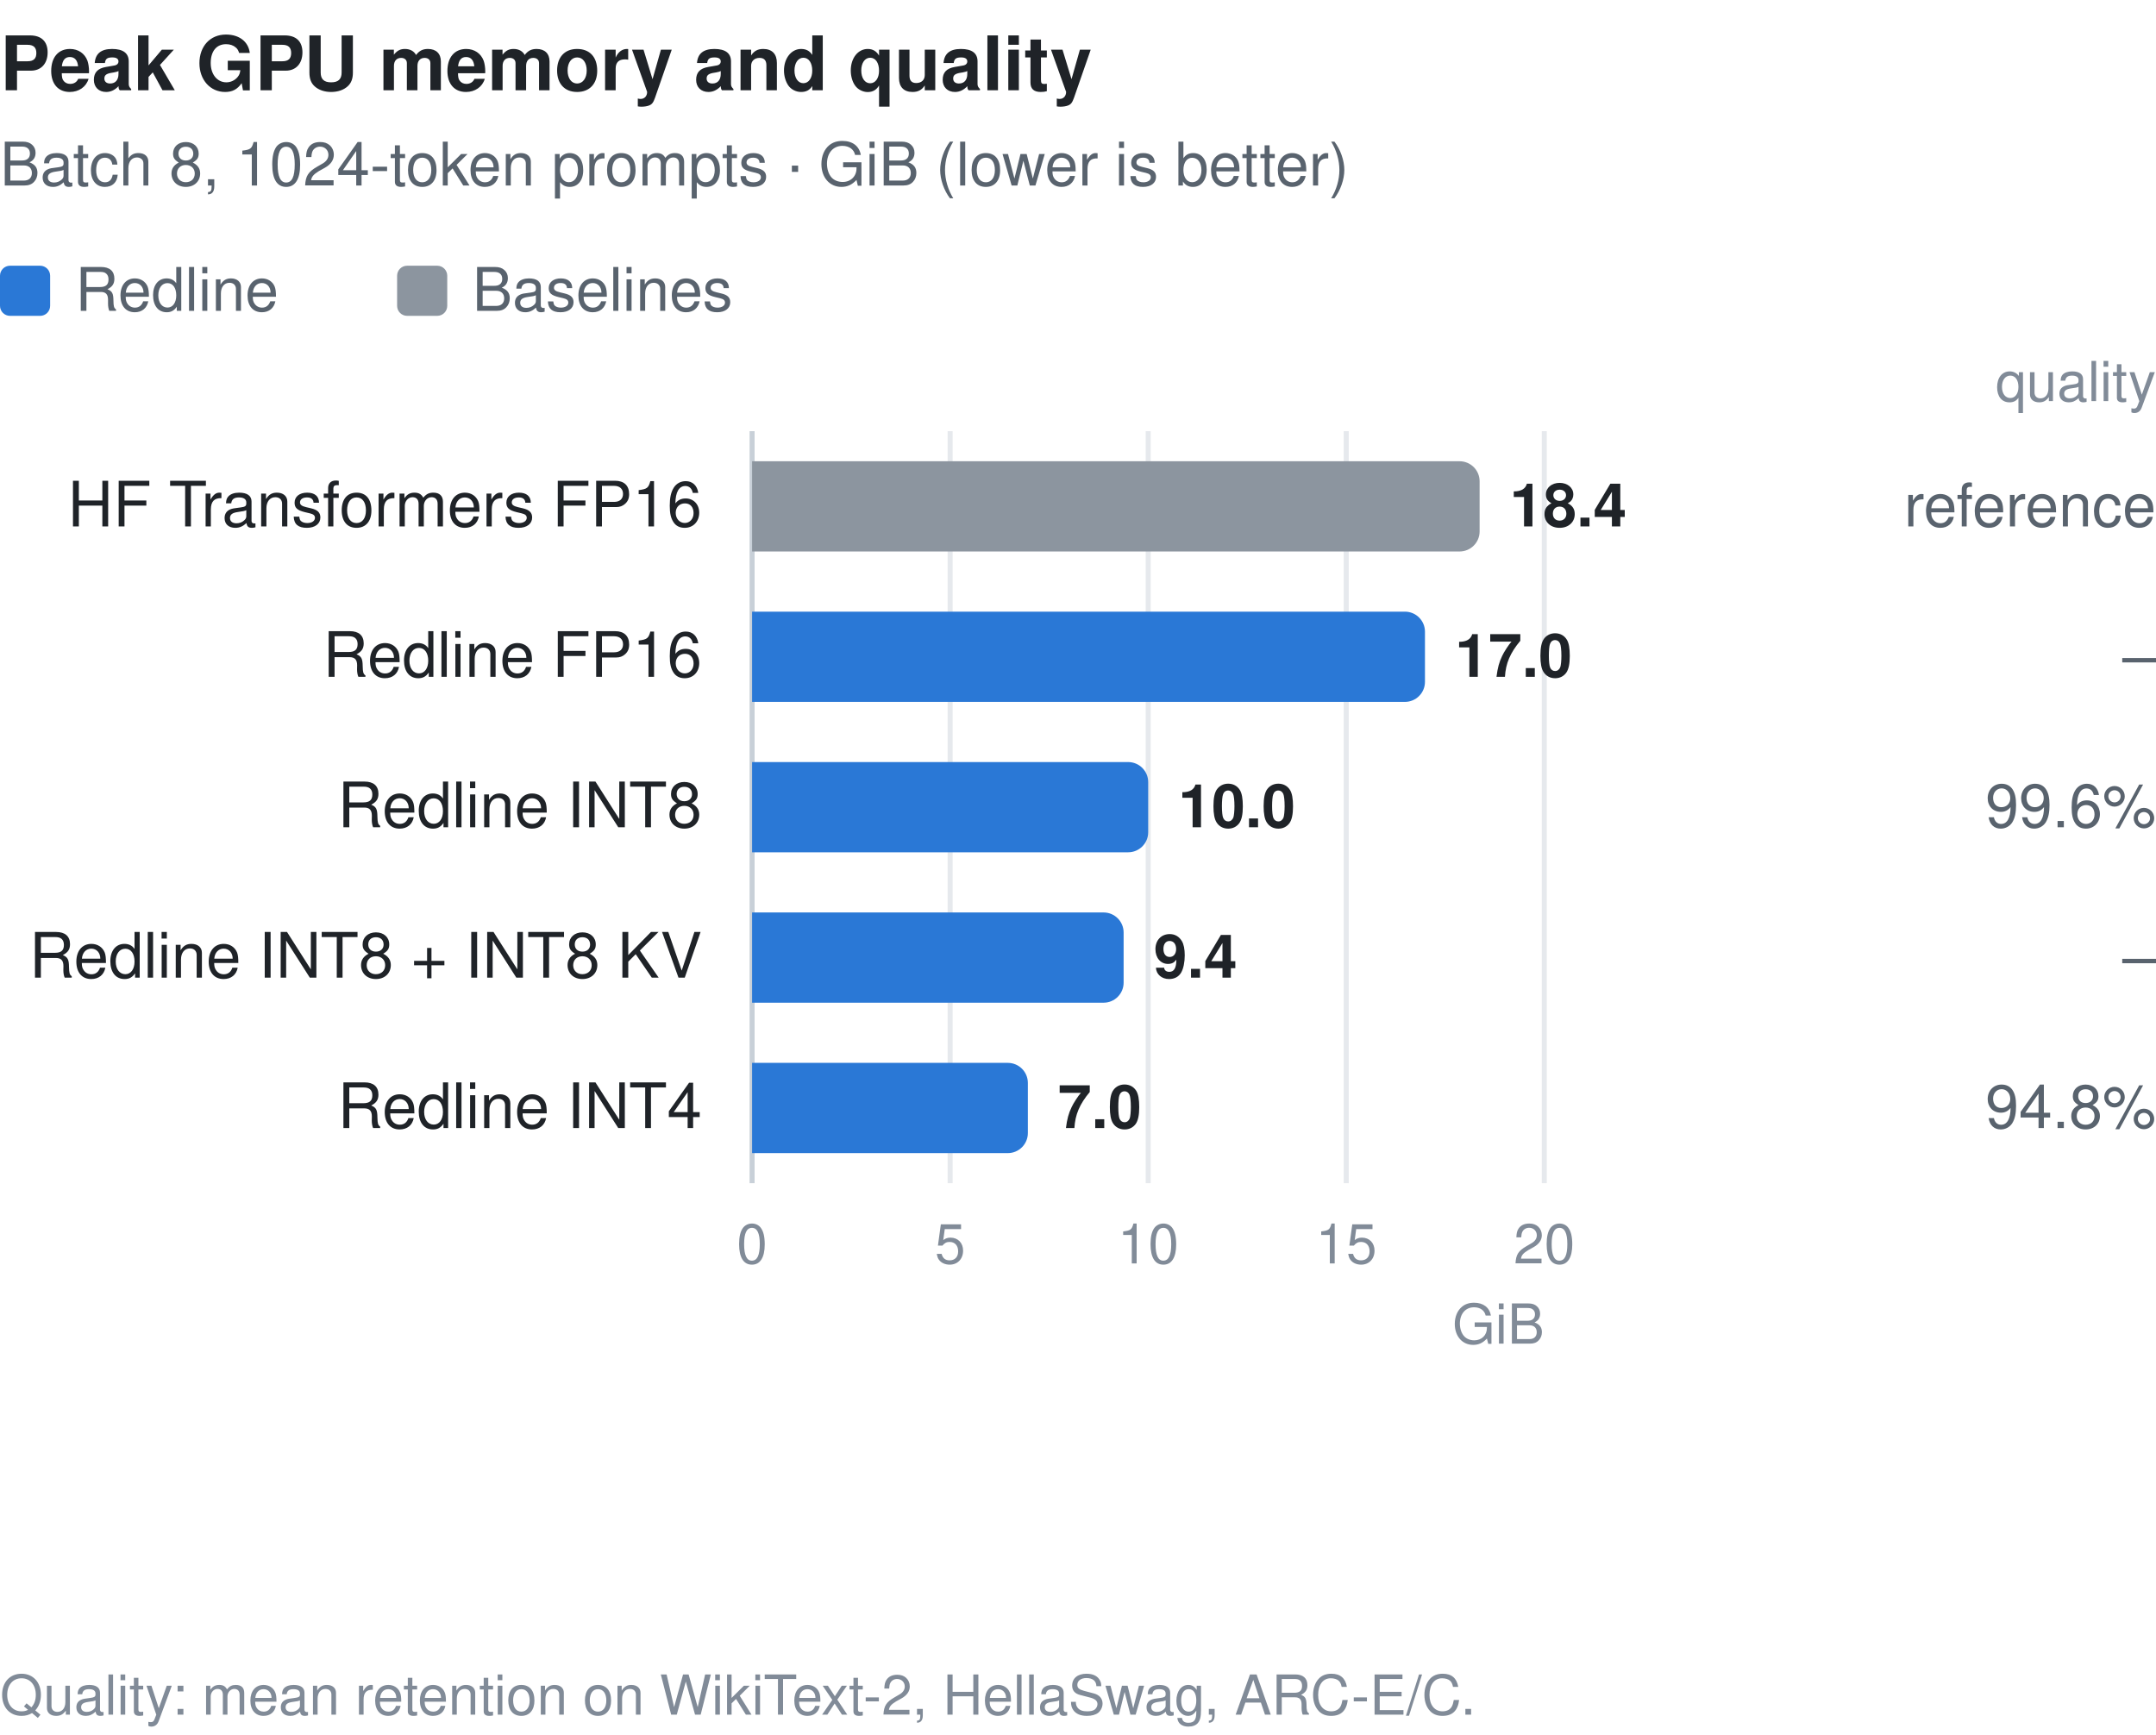
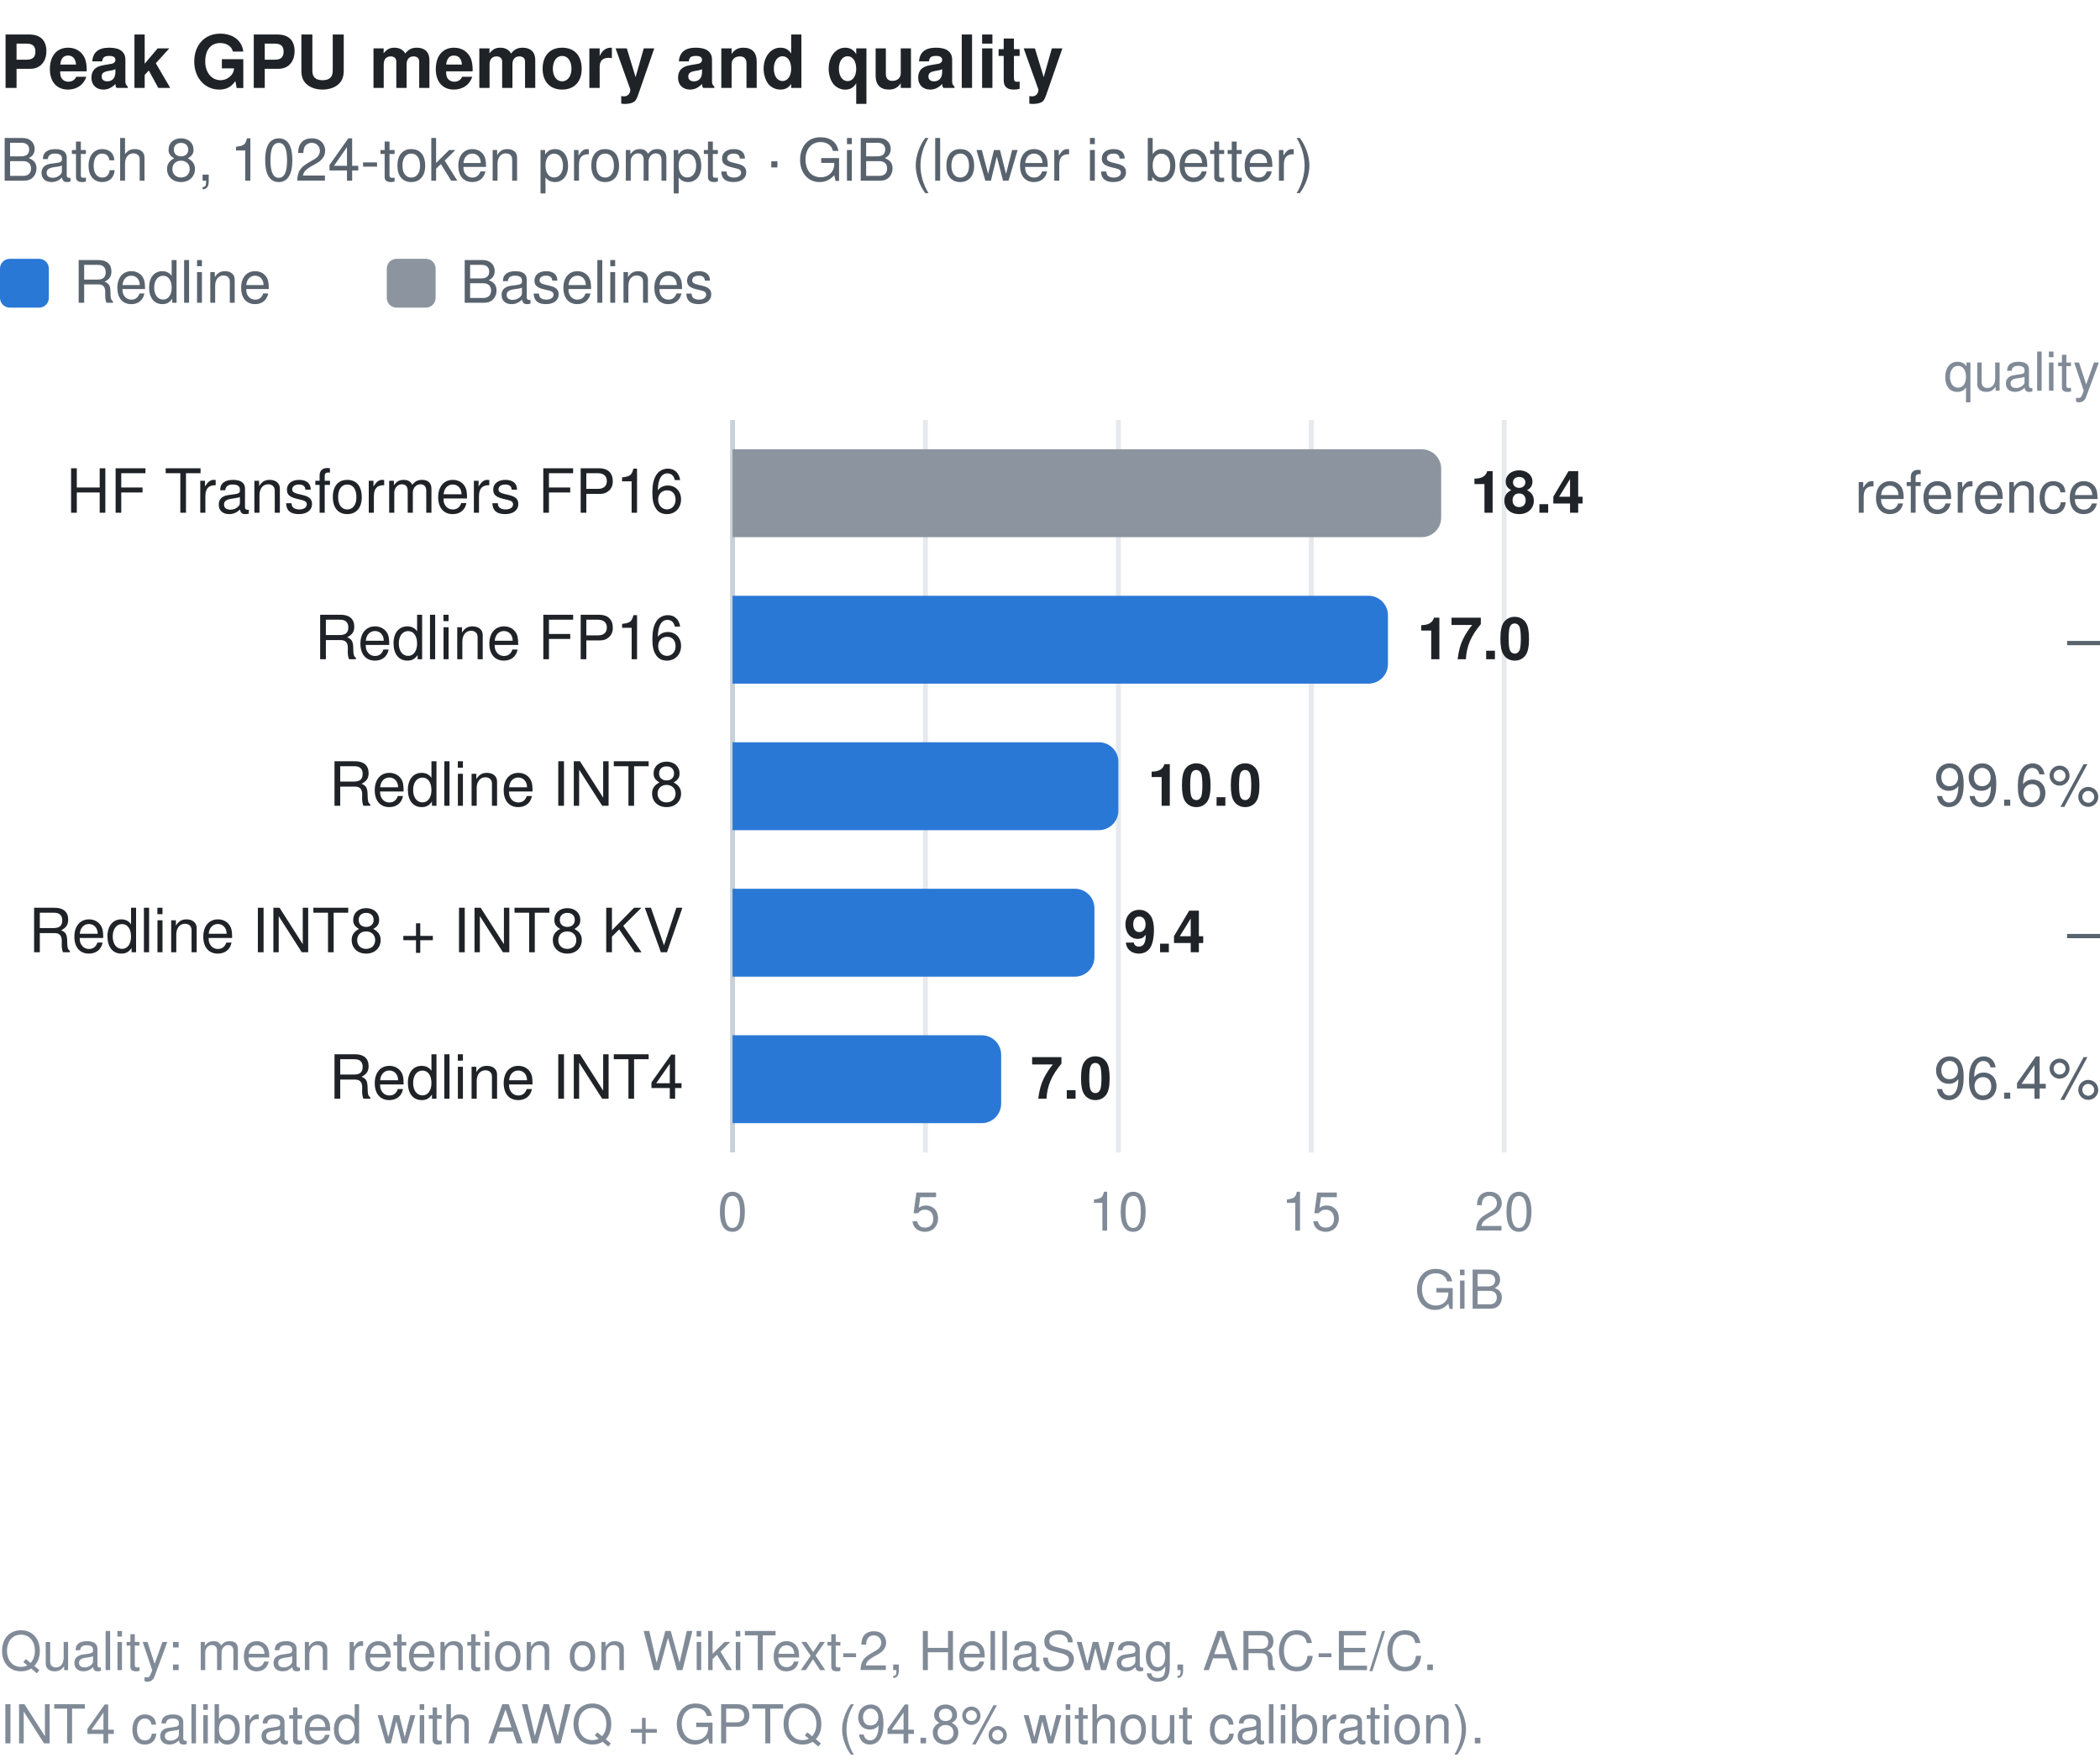
- <svg xmlns="http://www.w3.org/2000/svg" width="430" height="346" viewBox="0 0 430 346" role="img" aria-label="Peak GPU memory and quality" font-family="-apple-system,BlinkMacSystemFont,'Segoe UI',Helvetica,Arial,sans-serif">
+ <svg xmlns="http://www.w3.org/2000/svg" width="430" height="361" viewBox="0 0 430 361" role="img" aria-label="Peak GPU memory and quality" font-family="-apple-system,BlinkMacSystemFont,'Segoe UI',Helvetica,Arial,sans-serif">
  <text x="0.0" y="18.0" font-size="15" font-weight="600" fill="#1f2328" text-anchor="start">Peak GPU memory and quality</text>
  <text x="0.0" y="37.0" font-size="12" font-weight="400" fill="#59636e" text-anchor="start">Batch 8, 1024-token prompts · GiB (lower is better)</text>
  <rect x="0" y="53" width="10" height="10" rx="2" fill="#2a78d6" />
  <text x="15.0" y="62.0" font-size="12" font-weight="400" fill="#59636e" text-anchor="start">Redline</text>
  <rect x="79.2" y="53" width="10" height="10" rx="2" fill="#8c959f" />
  <text x="94.2" y="62.0" font-size="12" font-weight="400" fill="#59636e" text-anchor="start">Baselines</text>
  <line x1="150.0" y1="86.0" x2="150.0" y2="236.0" stroke="#c8d0d8" stroke-width="1" />
  <text x="150.0" y="252.0" font-size="11" font-weight="400" fill="#818b98" text-anchor="middle" style="font-variant-numeric:tabular-nums">0</text>
  <line x1="189.5" y1="86.0" x2="189.5" y2="236.0" stroke="#e6e9ed" stroke-width="1" />
  <text x="189.5" y="252.0" font-size="11" font-weight="400" fill="#818b98" text-anchor="middle" style="font-variant-numeric:tabular-nums">5</text>
  <line x1="229.0" y1="86.0" x2="229.0" y2="236.0" stroke="#e6e9ed" stroke-width="1" />
  <text x="229.0" y="252.0" font-size="11" font-weight="400" fill="#818b98" text-anchor="middle" style="font-variant-numeric:tabular-nums">10</text>
  <line x1="268.5" y1="86.0" x2="268.5" y2="236.0" stroke="#e6e9ed" stroke-width="1" />
  <text x="268.5" y="252.0" font-size="11" font-weight="400" fill="#818b98" text-anchor="middle" style="font-variant-numeric:tabular-nums">15</text>
  <line x1="308.0" y1="86.0" x2="308.0" y2="236.0" stroke="#e6e9ed" stroke-width="1" />
  <text x="308.0" y="252.0" font-size="11" font-weight="400" fill="#818b98" text-anchor="middle" style="font-variant-numeric:tabular-nums">20</text>
  <text x="308.0" y="268.0" font-size="11" font-weight="400" fill="#818b98" text-anchor="end">GiB</text>
  <text x="430.0" y="80.0" font-size="11" font-weight="400" fill="#818b98" text-anchor="end">quality</text>
  <text x="140.0" y="105.0" font-size="12.5" font-weight="400" fill="#1f2328" text-anchor="end">HF Transformers FP16</text>
  <path d="M150.0,92.0 h141.1 a4,4 0 0 1 4,4 v10.0 a4,4 0 0 1 -4,4 h-141.1 z" fill="#8c959f" />
  <text x="301.1" y="105.0" font-size="12" font-weight="600" fill="#1f2328" text-anchor="start" style="font-variant-numeric:tabular-nums">18.4</text>
  <text x="430.0" y="105.0" font-size="12" font-weight="400" fill="#59636e" text-anchor="end" style="font-variant-numeric:tabular-nums">reference</text>
  <text x="140.0" y="135.0" font-size="12.5" font-weight="400" fill="#1f2328" text-anchor="end">Redline FP16</text>
  <path d="M150.0,122.0 h130.2 a4,4 0 0 1 4,4 v10.0 a4,4 0 0 1 -4,4 h-130.2 z" fill="#2a78d6" />
  <text x="290.2" y="135.0" font-size="12" font-weight="600" fill="#1f2328" text-anchor="start" style="font-variant-numeric:tabular-nums">17.0</text>
  <text x="430.0" y="135.0" font-size="12" font-weight="400" fill="#59636e" text-anchor="end" style="font-variant-numeric:tabular-nums">–</text>
  <text x="140.0" y="165.0" font-size="12.5" font-weight="400" fill="#1f2328" text-anchor="end">Redline INT8</text>
  <path d="M150.0,152.0 h75.0 a4,4 0 0 1 4,4 v10.0 a4,4 0 0 1 -4,4 h-75.0 z" fill="#2a78d6" />
  <text x="235.0" y="165.0" font-size="12" font-weight="600" fill="#1f2328" text-anchor="start" style="font-variant-numeric:tabular-nums">10.0</text>
  <text x="430.0" y="165.0" font-size="12" font-weight="400" fill="#59636e" text-anchor="end" style="font-variant-numeric:tabular-nums">99.6%</text>
  <text x="140.0" y="195.0" font-size="12.5" font-weight="400" fill="#1f2328" text-anchor="end">Redline INT8 + INT8 KV</text>
  <path d="M150.0,182.0 h70.1 a4,4 0 0 1 4,4 v10.0 a4,4 0 0 1 -4,4 h-70.1 z" fill="#2a78d6" />
  <text x="230.1" y="195.0" font-size="12" font-weight="600" fill="#1f2328" text-anchor="start" style="font-variant-numeric:tabular-nums">9.4</text>
  <text x="430.0" y="195.0" font-size="12" font-weight="400" fill="#59636e" text-anchor="end" style="font-variant-numeric:tabular-nums">–</text>
  <text x="140.0" y="225.0" font-size="12.5" font-weight="400" fill="#1f2328" text-anchor="end">Redline INT4</text>
  <path d="M150.0,212.0 h51.0 a4,4 0 0 1 4,4 v10.0 a4,4 0 0 1 -4,4 h-51.0 z" fill="#2a78d6" />
  <text x="211.0" y="225.0" font-size="12" font-weight="600" fill="#1f2328" text-anchor="start" style="font-variant-numeric:tabular-nums">7.0</text>
-   <text x="430.0" y="225.0" font-size="12" font-weight="400" fill="#59636e" text-anchor="end" style="font-variant-numeric:tabular-nums">94.8%</text>
+   <text x="430.0" y="225.0" font-size="12" font-weight="400" fill="#59636e" text-anchor="end" style="font-variant-numeric:tabular-nums">96.4%</text>
  <text x="0.0" y="342.0" font-size="11" font-weight="400" fill="#818b98" text-anchor="start">Quality: mean retention on WikiText-2, HellaSwag, ARC-E/C.</text>
+   <text x="0.0" y="357.0" font-size="11" font-weight="400" fill="#818b98" text-anchor="start">INT4 calibrated with AWQ + GPTQ (94.8% without calibration).</text>
</svg>
